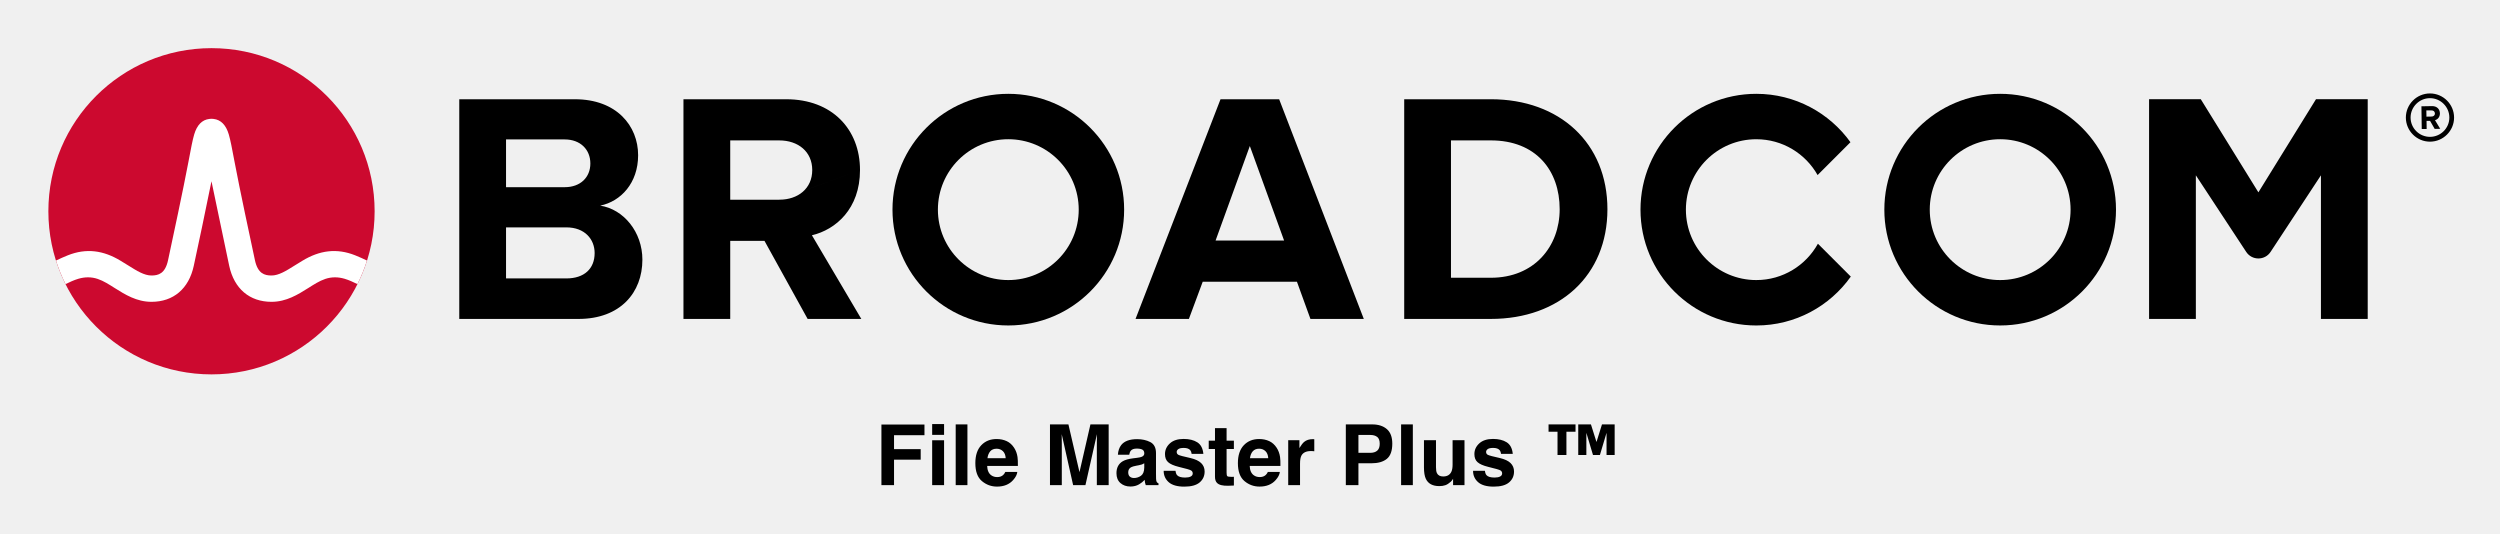
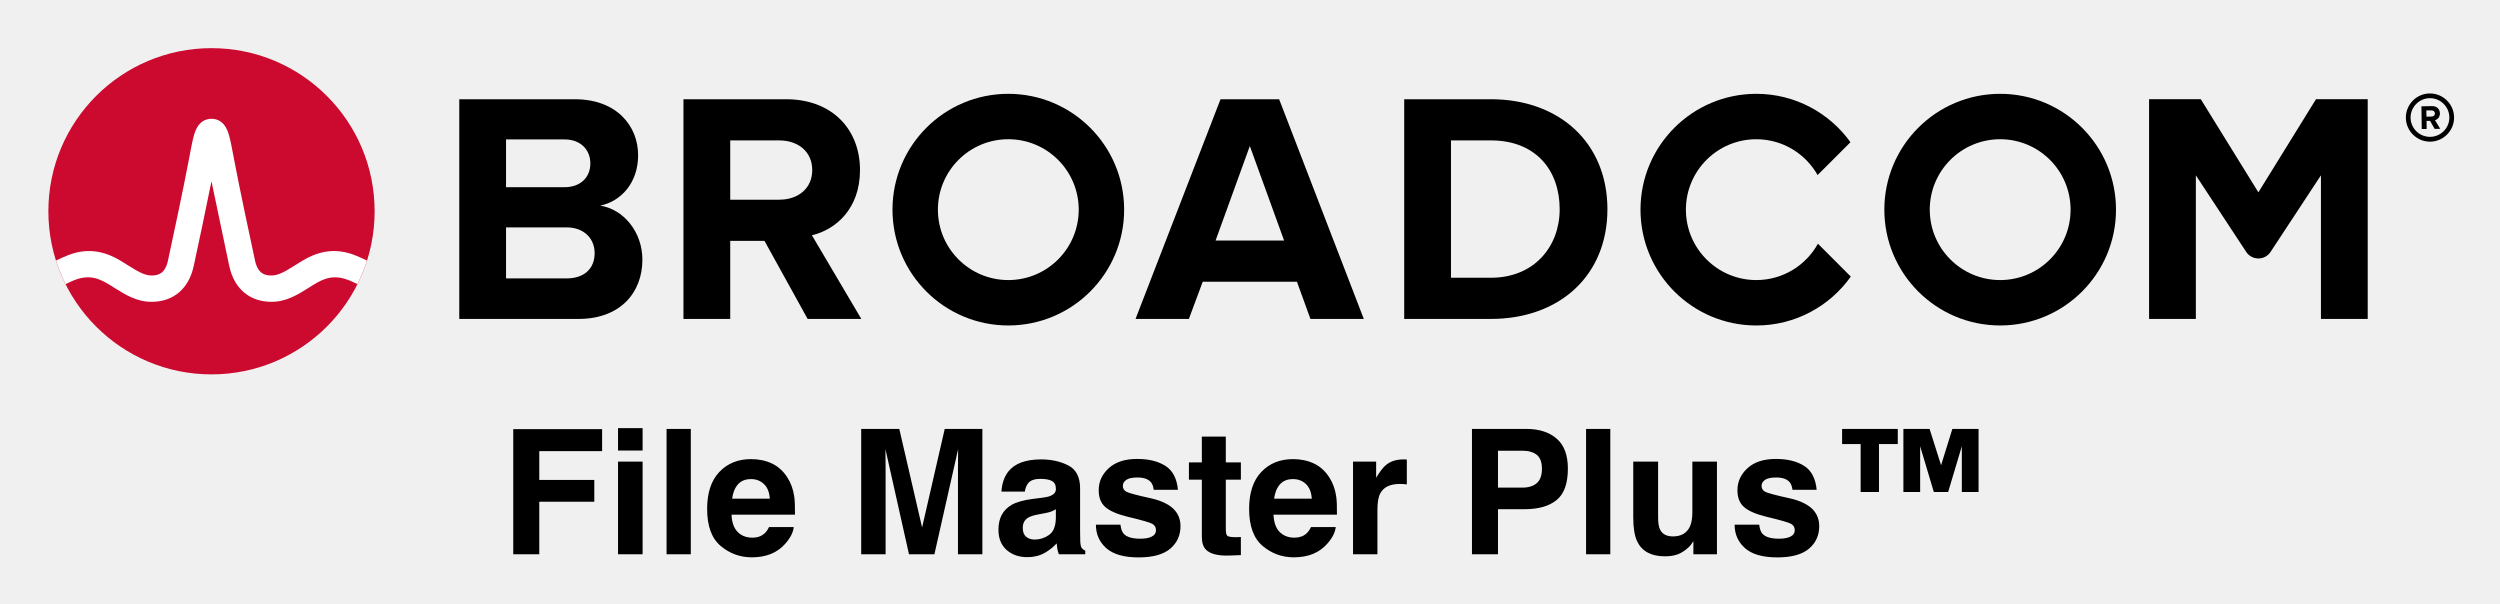
- <svg xmlns="http://www.w3.org/2000/svg" xmlns:xlink="http://www.w3.org/1999/xlink" role="img" viewBox="-4.53 -4.53 248.82 53.07">
+ <svg xmlns="http://www.w3.org/2000/svg" xmlns:xlink="http://www.w3.org/1999/xlink" role="img" viewBox="-4.53 -4.53 248.82 60.07">
  <path d="M237.32 9.09c-1.06 0-1.93-.86-1.93-1.92s.87-1.93 1.93-1.93 1.93.87 1.93 1.93-.87 1.92-1.93 1.92m0-4.32c-1.32 0-2.4 1.08-2.4 2.4 0 1.32 1.08 2.4 2.4 2.4 1.32 0 2.4-1.08 2.4-2.4 0-1.32-1.08-2.4-2.4-2.4" />
  <path d="M237.48 7.07l-.51.01-.01-.62h.51c.19-.01.34.11.34.3.01.19-.14.31-.33.31m.83-.32c-.01-.42-.3-.72-.77-.72l-1.07.02.03 2.26h.49l-.01-.81h.35l.46.8.55-.01-.52-.86c.24-.06.49-.28.49-.68M51.834 23.18h-5.999V9.347h5.835c1.574 0 2.557 1.016 2.557 2.393 0 1.377-.983 2.36-2.557 2.36H45v4h6.834c1.836 0 2.819 1.18 2.819 2.556 0 1.574-1.049 2.525-2.819 2.525m3.376-7.245c2.066-.426 3.771-2.262 3.771-5.015 0-2.918-2.131-5.573-6.295-5.573h-11.506v21.865h11.867c4.163 0 6.359-2.623 6.359-5.901 0-2.754-1.868-5.015-4.196-5.376m17.823-.59H68v4.098h3.558l4.294 7.769h5.343l-4.917-8.327c2.361-.557 4.786-2.622 4.786-6.49m0 0c0-4.065-2.786-7.048-7.343-7.048h-10.228v21.865h4.655V9.445h4.885c1.869 0 3.278 1.114 3.278 2.95s-1.409 2.95-3.278 2.95m43.421 4.065l3.409-9.408 3.41 9.408zm.492-14.063l-8.458 21.865h5.31l1.377-3.704h9.376l1.344 3.704h5.311l-8.425-21.865zm26.904 17.767h-3.967v-13.67h3.967c4.491 0 6.851 2.983 6.851 6.852 0 3.704-2.524 6.818-6.851 6.818m0-17.767h-8.622v21.865h8.622c6.851 0 11.604-4.327 11.604-10.916s-4.753-10.949-11.604-10.949m82.127-.004l-5.734 9.27-5.734-9.27h-5.146v21.869h4.656v-14.293l5.012 7.622c.574.871 1.851.871 2.424 0l5.013-7.622v14.293h4.656V5.343z" />
  <path id="a" d="M95.825 23.344c-3.871 0-7.008-3.138-7.008-7.008 0-3.871 3.137-7.009 7.008-7.009 3.87 0 7.008 3.138 7.008 7.009 0 3.87-3.138 7.008-7.008 7.008m0-18.536c-6.367 0-11.528 5.161-11.528 11.528 0 6.366 5.161 11.527 11.528 11.527 6.366 0 11.528-5.161 11.528-11.527 0-6.367-5.162-11.528-11.528-11.528" />
  <path d="M176.404 19.727c-1.195 2.156-3.492 3.617-6.132 3.617-3.87 0-7.008-3.138-7.008-7.008 0-3.871 3.138-7.008 7.008-7.008 2.618 0 4.897 1.438 6.1 3.565l3.27-3.269c-2.092-2.915-5.508-4.816-9.37-4.816-6.367 0-11.527 5.161-11.527 11.528 0 6.366 5.16 11.528 11.527 11.528 3.883 0 7.316-1.922 9.404-4.865z" />
  <use transform="translate(98.718)" xlink:href="#a" />
  <ellipse cx="16.52" cy="16.497" fill="#cc092f" rx="16.236" ry="16.235" />
  <path fill="#fff" d="M30.825 20.883c-1.857-.74-3.557-.492-5.261.541 0 0-.621.379-.807.496-.794.498-1.543.97-2.263.97-.687 0-1.363-.184-1.649-1.513-.446-2.073-1.534-7.167-2.009-9.69-.279-1.483-.432-2.282-.591-2.825-.28-.954-.792-1.473-1.519-1.556 0 0-.114-.016-.207-.016-.092 0-.218.018-.218.018-.72.086-1.229.605-1.507 1.554-.159.543-.312 1.342-.591 2.825-.475 2.523-1.563 7.617-2.009 9.69-.286 1.329-.962 1.513-1.649 1.513-.72 0-1.469-.472-2.263-.97-.186-.117-.808-.496-.808-.496-1.703-1.033-3.404-1.281-5.26-.541-.401.16-.796.339-1.172.52.257.806.577 1.599.95 2.344.411-.202.842-.402 1.282-.532.634-.187 1.284-.197 1.914.014.612.205 1.157.568 1.7.909 1.023.643 2.182 1.372 3.657 1.372 2.186 0 3.72-1.305 4.21-3.581.38-1.764 1.222-5.702 1.763-8.418 0 0 1.386 6.654 1.765 8.418.49 2.276 2.025 3.581 4.211 3.581 1.475 0 2.634-.729 3.657-1.372.543-.341 1.088-.704 1.7-.909.629-.211 1.28-.201 1.914-.014.44.13.87.331 1.281.533.374-.745.693-1.539.95-2.345-.376-.181-.77-.36-1.171-.52" />
-   <path d="M83.196 37.72v6.034h1.255V41.221h2.653v-1.049h-2.653v-1.389h3.029v-1.062zm6.236 1.033v-1.079h-1.185v1.079zm-1.185.533v4.468h1.185v-4.468zm3.509 4.468v-6.042h-1.168v6.042zm2.273-3.37c.149-.169.359-.254.63-.254.248 0 .457.08.625.24.168.16.262.394.281.703h-1.815c.037-.29.132-.519.28-.689zm1.634-1.009c-.297-.139-.632-.209-1.004-.209-.626 0-1.135.206-1.526.619-.393.413-.589 1.006-.589 1.779 0 .826.217 1.421.652 1.787.435.366.936.549 1.504.549.689 0 1.224-.218 1.607-.652.246-.274.385-.543.414-.808h-1.193c-.062.132-.135.234-.217.308-.15.136-.345.205-.587.205-.226 0-.421-.056-.582-.169-.265-.18-.406-.494-.422-.942h3.058c.005-.386-.007-.681-.037-.886-.051-.35-.166-.656-.34-.922-.194-.3-.44-.52-.738-.66zm-.922-.209zm9.257-1.455l-1.09 4.751-1.1-4.751h-1.836v6.042h1.177v-4.087c0-.118-.001-.282-.004-.494-.004-.211-.005-.374-.005-.49l1.136 5.071h1.225l1.144-5.071c0 .115-.001.279-.004.49-.004.212-.005.377-.005.494v4.087h1.177v-6.042zm5.358 3.87v.435c-.008.391-.119.66-.33.807-.212.148-.444.222-.695.222-.159 0-.294-.044-.405-.133-.11-.089-.166-.233-.166-.433 0-.224.09-.389.271-.497.107-.063.283-.115.529-.16l.262-.049c.131-.024.234-.051.309-.079.075-.029.149-.066.224-.113zm-.71-.546l-.398.049c-.45.058-.792.154-1.024.288-.424.246-.635.644-.635 1.193 0 .423.132.751.395.982.264.231.598.346 1.002.346.317 0 .602-.072.854-.218.21-.122.396-.272.557-.447.008.101.019.191.033.271.014.079.038.164.073.254h1.271v-.173c-.077-.035-.134-.08-.173-.135-.037-.054-.061-.157-.069-.311-.006-.202-.008-.374-.008-.517v-2.049c0-.539-.19-.905-.57-1.1-.38-.194-.815-.29-1.304-.29-.752 0-1.281.196-1.59.59-.195.252-.303.573-.328.963h1.126c.028-.173.083-.309.164-.409.115-.138.31-.205.587-.205.246 0 .433.035.56.104.127.07.19.197.19.38 0 .15-.083.26-.25.331-.093.042-.247.076-.464.103zm.062-1.869zm3.764 3.161h-1.185c0 .458.167.836.501 1.133.335.296.854.444 1.555.444.689 0 1.197-.14 1.527-.42.329-.28.494-.641.494-1.084 0-.336-.115-.617-.345-.841-.232-.222-.581-.386-1.045-.496-.697-.153-1.103-.261-1.217-.324-.115-.059-.173-.157-.173-.29 0-.107.054-.201.162-.28.107-.078.289-.118.543-.118.308 0 .527.078.655.237.069.087.111.206.127.357h1.168c-.051-.546-.253-.93-.604-1.153-.352-.223-.806-.335-1.363-.335-.588 0-1.044.148-1.368.445-.324.296-.485.651-.485 1.063 0 .35.104.618.311.803.208.189.564.345 1.069.471.703.167 1.109.284 1.217.353.11.068.164.168.164.298 0 .136-.068.239-.203.308-.135.068-.317.103-.547.103-.391 0-.659-.078-.803-.234-.083-.087-.135-.234-.16-.442zm.893-3.161zm2.407.992h.623v2.751c0 .279.065.485.197.619.202.21.58.305 1.131.287l.554-.021v-.873a1.936 1.936 0 0 1-.118.007c-.04.001-.077.002-.112.002-.238 0-.38-.023-.427-.069-.047-.044-.07-.159-.07-.342v-2.361h.726V39.327h-.726v-1.245h-1.155v1.245h-.623zm4.388.225c.149-.169.359-.254.63-.254.248 0 .457.08.625.24.168.16.261.394.281.703H119.876c.038-.29.132-.519.281-.689zm1.634-1.009c-.297-.139-.633-.209-1.004-.209-.626 0-1.136.206-1.527.619-.392.413-.588 1.006-.588 1.779 0 .826.217 1.421.652 1.787.434.366.935.549 1.504.549.689 0 1.224-.218 1.607-.652.246-.274.384-.543.414-.808h-1.193c-.063.132-.135.234-.217.308-.15.136-.346.205-.587.205-.227 0-.421-.056-.582-.169-.266-.18-.406-.494-.422-.942h3.057c.006-.386-.007-.681-.036-.886-.052-.35-.166-.656-.34-.922-.195-.3-.44-.52-.738-.66zm-.922-.209zm5.306.014c-.015-.001-.034-.001-.055-.001-.35 0-.634.091-.854.274-.134.11-.29.314-.471.611v-.779h-1.115v4.468h1.177v-2.135c0-.359.044-.624.135-.796.161-.305.477-.458.947-.458.035 0 .082.001.139.004.058.004.124.008.197.016v-1.196c-.051-.004-.085-.005-.1-.007zm6.366-.219c.166.134.247.358.247.673 0 .314-.082.543-.247.689-.166.145-.398.217-.695.217h-1.177v-1.779h1.177c.297 0 .529.068.695.201zm.957 2.177c.36-.295.541-.799.541-1.512 0-.653-.181-1.136-.541-1.447-.361-.311-.845-.468-1.452-.468h-2.632v6.042h1.255v-2.172h1.283c.669 0 1.185-.148 1.546-.443zm2.586 2.615v-6.042h-1.168v6.042zm2.304-4.468h-1.197v2.693c0 .511.064.898.192 1.16.23.476.675.714 1.337.714.229 0 .429-.03.6-.091.17-.059.347-.171.531-.336.059-.052.112-.112.155-.181.044-.068.071-.11.083-.122v.631h1.136v-4.468h-1.185v2.431c0 .287-.038.518-.115.693-.147.323-.421.484-.82.484-.311 0-.52-.113-.627-.34-.059-.128-.09-.319-.09-.574zm.82-.119zm4.054 3.161h-1.185c0 .458.167.836.503 1.133.335.296.852.444 1.555.444.688 0 1.197-.14 1.526-.42.33-.28.494-.641.494-1.084 0-.336-.115-.617-.344-.841-.233-.222-.581-.386-1.046-.496-.697-.153-1.103-.261-1.217-.324-.114-.059-.173-.157-.173-.29 0-.107.055-.201.162-.28.108-.078.289-.118.543-.118.309 0 .527.078.656.237.068.087.11.206.127.357h1.167c-.051-.546-.253-.93-.604-1.153-.351-.223-.806-.335-1.363-.335-.588 0-1.044.148-1.368.445-.323.296-.485.651-.485 1.063 0 .35.104.618.311.803.208.189.564.345 1.07.471.702.167 1.108.284 1.217.353.11.068.163.168.163.298 0 .136-.068.239-.203.308-.135.068-.317.103-.547.103-.391 0-.659-.078-.803-.234-.082-.087-.135-.234-.16-.442zm.893-3.161zm5.436-.725h.893v2.312h.886V38.442h.906v-.73h-2.685zm4.219-.73h-1.263v3.042h.807V38.548l.66 2.206h.689l.66-2.206v2.206h.808v-3.042h-1.263l-.546 1.75z" />
+   <path d="M46.553 38.178v12.457h2.59v-5.231h5.476V43.238H49.143v-2.867h6.254v-2.193zm12.874 2.133v-2.227h-2.446v2.227zm-2.446 1.1v9.224h2.446v-9.224zm7.243 9.224V38.161H61.812v12.474zm4.692-6.957c.308-.349.741-.525 1.3-.525.513 0 .944.166 1.29.496.347.33.542.814.58 1.452H68.338c.077-.599.272-1.071.578-1.423zm3.373-2.082c-.614-.286-1.305-.431-2.073-.431-1.293 0-2.342.426-3.151 1.278-.811.852-1.216 2.077-1.216 3.673 0 1.704.448 2.934 1.346 3.69.898.756 1.933 1.134 3.105 1.134 1.423 0 2.528-.45 3.317-1.346.508-.566.794-1.122.855-1.668H72.009c-.128.272-.279.484-.448.635-.311.282-.713.424-1.211.424-.467 0-.869-.116-1.201-.349-.546-.371-.838-1.021-.871-1.945h6.314c.01-.797-.014-1.406-.077-1.829-.106-.722-.342-1.355-.703-1.904-.4-.619-.908-1.074-1.524-1.362zm-1.904-.431zm19.111-3.004l-2.251 9.809-2.27-9.809h-3.791v12.474H83.612v-8.437c0-.243-.002-.583-.007-1.021-.007-.436-.01-.773-.01-1.011l2.345 10.469h2.53l2.361-10.469c0 .238-.002.575-.007 1.011-.007.438-.01.778-.01 1.021v8.437h2.429V38.161zm11.061 7.989v.898c-.017.806-.246 1.362-.681 1.666-.438.306-.917.457-1.435.457-.327 0-.607-.091-.835-.274-.226-.183-.342-.481-.342-.893 0-.462.185-.804.558-1.025.221-.13.585-.238 1.093-.33l.542-.101c.27-.051.484-.106.638-.164.154-.06.308-.137.462-.234zm-1.466-1.127l-.821.101c-.929.12-1.634.318-2.114.595-.876.508-1.312 1.329-1.312 2.463 0 .874.272 1.55.816 2.027.544.477 1.235.715 2.068.715.655 0 1.242-.149 1.762-.45.433-.253.818-.561 1.151-.922.017.209.039.395.067.558.029.164.079.339.152.525h2.624v-.356c-.159-.072-.277-.166-.356-.279-.077-.111-.125-.325-.142-.643-.012-.416-.017-.773-.017-1.066v-4.229c0-1.112-.392-1.868-1.177-2.27-.785-.4-1.683-.599-2.691-.599-1.553 0-2.646.404-3.283 1.218-.402.52-.626 1.182-.676 1.988h2.325c.058-.356.171-.638.339-.845.238-.284.64-.424 1.211-.424.508 0 .893.072 1.155.214.262.144.392.407.392.785 0 .311-.171.537-.515.684-.193.087-.51.156-.958.212zm.128-3.859zm7.77 6.526h-2.446c0 .946.344 1.726 1.035 2.34.691.611 1.762.917 3.211.917 1.423 0 2.472-.289 3.153-.867.679-.578 1.021-1.324 1.021-2.239 0-.693-.238-1.273-.713-1.736-.479-.457-1.199-.797-2.157-1.023-1.44-.315-2.277-.539-2.513-.669-.238-.123-.356-.325-.356-.599 0-.221.111-.414.335-.578.221-.161.597-.243 1.122-.243.635 0 1.088.161 1.353.489.142.181.229.426.262.737h2.412c-.106-1.127-.522-1.921-1.247-2.381-.727-.46-1.663-.691-2.814-.691-1.213 0-2.154.306-2.824.92-.669.611-1.001 1.343-1.001 2.195 0 .722.214 1.276.643 1.659.428.39 1.165.713 2.207.973 1.452.344 2.289.587 2.513.729.226.14.339.347.339.616 0 .282-.14.493-.419.635-.279.14-.655.212-1.129.212-.806 0-1.36-.161-1.659-.484-.171-.181-.279-.484-.33-.912zm1.844-6.526zm4.968 2.049h1.285v5.679c0 .575.135 1.001.407 1.278.416.433 1.196.631 2.335.592l1.143-.043v-1.803a3.996 3.996 0 0 1-.243.014c-.082.002-.159.005-.231.005-.491 0-.785-.048-.881-.142-.096-.091-.144-.327-.144-.705v-4.875h1.5v-1.719h-1.5v-2.571h-2.386v2.571h-1.285zm9.058.465c.308-.349.741-.525 1.3-.525.513 0 .944.166 1.29.496.347.33.539.814.58 1.452h-3.75c.079-.599.272-1.071.58-1.423zm3.372-2.082c-.614-.286-1.307-.431-2.073-.431-1.293 0-2.345.426-3.153 1.278-.809.852-1.213 2.077-1.213 3.673 0 1.704.448 2.934 1.346 3.69.895.756 1.931 1.134 3.105 1.134 1.423 0 2.528-.45 3.317-1.346.508-.566.792-1.122.855-1.668h-2.463c-.13.272-.279.484-.448.635-.311.282-.715.424-1.211.424-.469 0-.869-.116-1.201-.349-.549-.371-.838-1.021-.871-1.945h6.312c.012-.797-.014-1.406-.075-1.829-.108-.722-.342-1.355-.703-1.904-.402-.619-.908-1.074-1.524-1.362zm-1.904-.431zm10.955.029c-.031-.002-.07-.002-.113-.002-.722 0-1.31.188-1.762.566-.277.226-.599.648-.973 1.261v-1.608h-2.301v9.224h2.429v-4.408c0-.741.091-1.288.279-1.644.332-.631.985-.946 1.955-.946.072 0 .169.002.286.007.12.007.255.017.407.034v-2.47c-.106-.007-.176-.01-.207-.014zm13.143-.453c.342.277.51.739.51 1.389 0 .648-.169 1.122-.51 1.423-.342.298-.821.448-1.435.448h-2.429V40.328h2.429c.614 0 1.093.14 1.435.414zm1.976 4.494c.744-.609 1.117-1.649 1.117-3.122 0-1.348-.373-2.345-1.117-2.987-.746-.643-1.745-.965-2.997-.965h-5.433v12.474h2.59v-4.485h2.648c1.382 0 2.446-.306 3.192-.915zm5.339 5.399V38.161h-2.412v12.474zm4.757-9.224h-2.472v5.561c0 1.054.132 1.854.397 2.395.474.982 1.394 1.473 2.761 1.473.472 0 .886-.063 1.24-.188.351-.123.717-.354 1.095-.693.123-.108.231-.231.32-.373.091-.14.147-.226.171-.253v1.302h2.345v-9.224h-2.446v5.019c0 .592-.079 1.069-.238 1.43-.303.667-.869.999-1.692.999-.643 0-1.074-.234-1.295-.703-.123-.265-.185-.66-.185-1.184zm1.692-.246zm8.37 6.526h-2.446c0 .946.344 1.726 1.038 2.34.691.611 1.76.917 3.211.917 1.42 0 2.472-.289 3.151-.867.681-.578 1.021-1.324 1.021-2.239 0-.693-.238-1.273-.71-1.736-.481-.457-1.199-.797-2.159-1.023-1.44-.315-2.277-.539-2.513-.669-.236-.123-.356-.325-.356-.599 0-.221.113-.414.335-.578.224-.161.597-.243 1.122-.243.638 0 1.088.161 1.355.489.14.181.226.426.262.737h2.41c-.106-1.127-.522-1.921-1.247-2.381-.725-.46-1.663-.691-2.814-.691-1.213 0-2.154.306-2.824.92-.667.611-1.001 1.343-1.001 2.195 0 .722.214 1.276.643 1.659.428.39 1.165.713 2.21.973 1.449.344 2.287.587 2.513.729.226.14.337.347.337.616 0 .282-.14.493-.419.635-.279.14-.655.212-1.129.212-.806 0-1.36-.161-1.659-.484-.169-.181-.279-.484-.33-.912zm1.844-6.526zm6.408-1.497h1.844v4.773h1.827v-4.773h1.87v-1.507h-5.541zm8.707-1.507h-2.607v6.28h1.668v-4.554l1.362 4.554h1.423l1.362-4.554v4.554h1.666v-6.28h-2.607l-1.124 3.613z" />
</svg>
